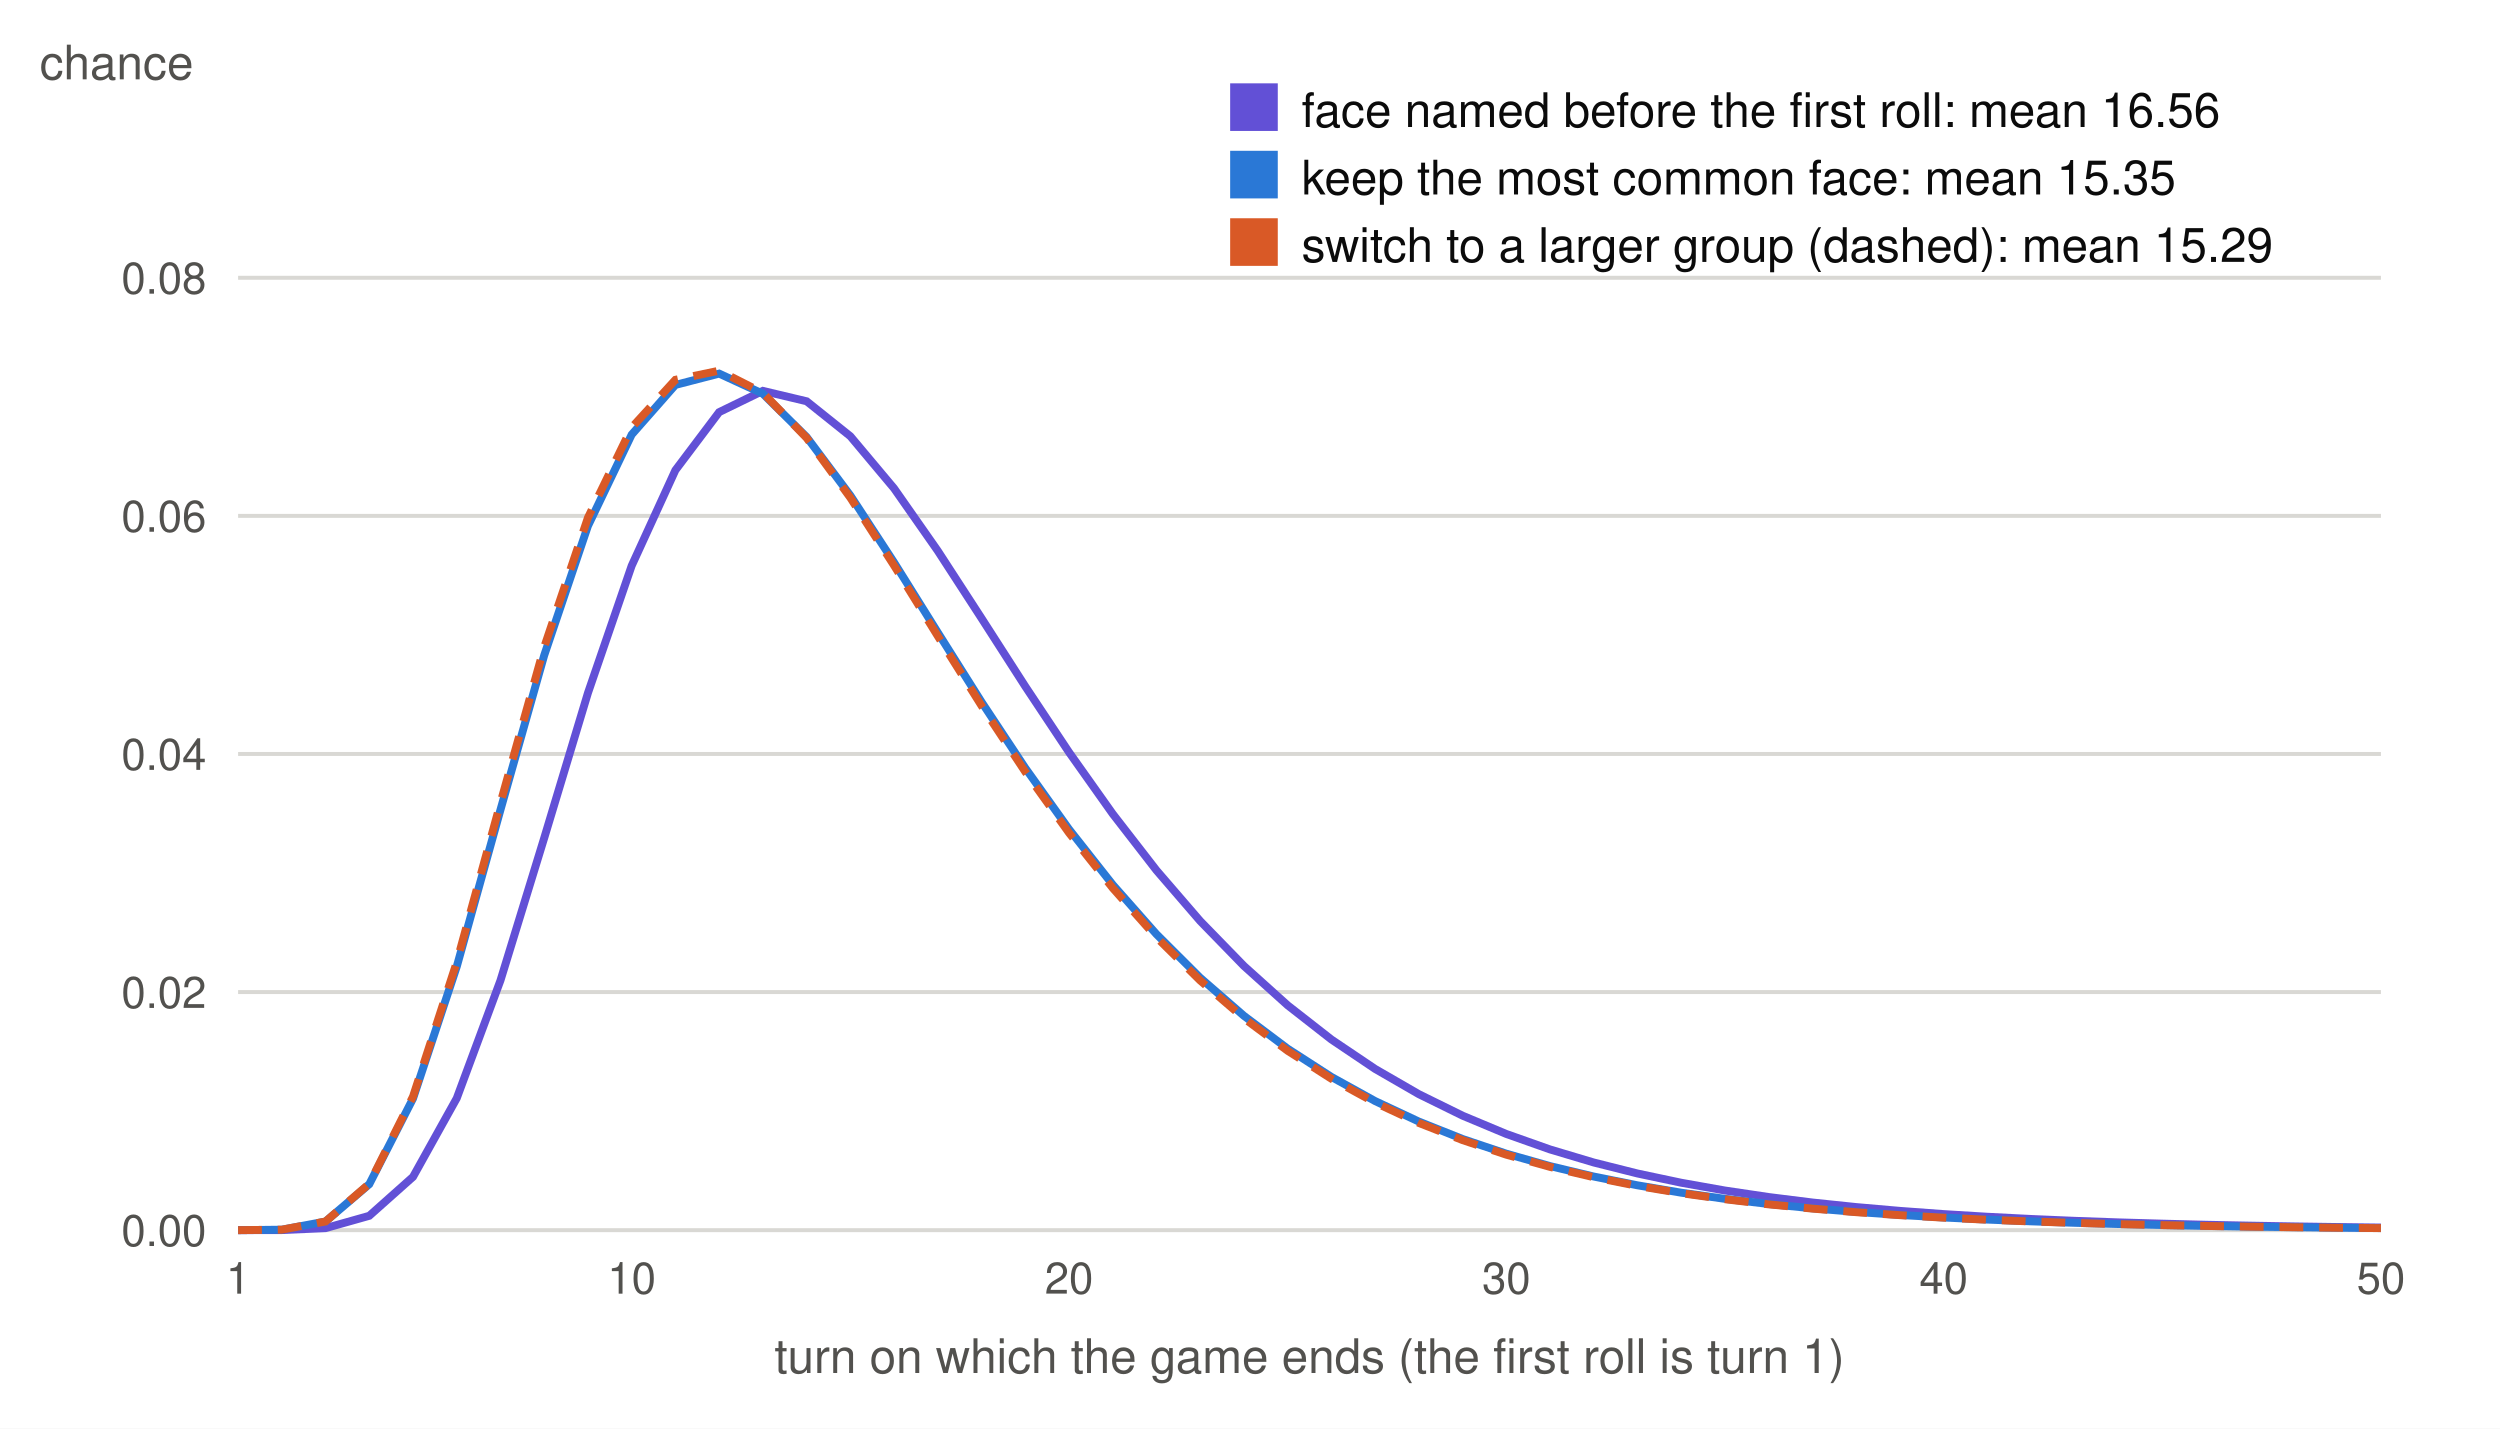
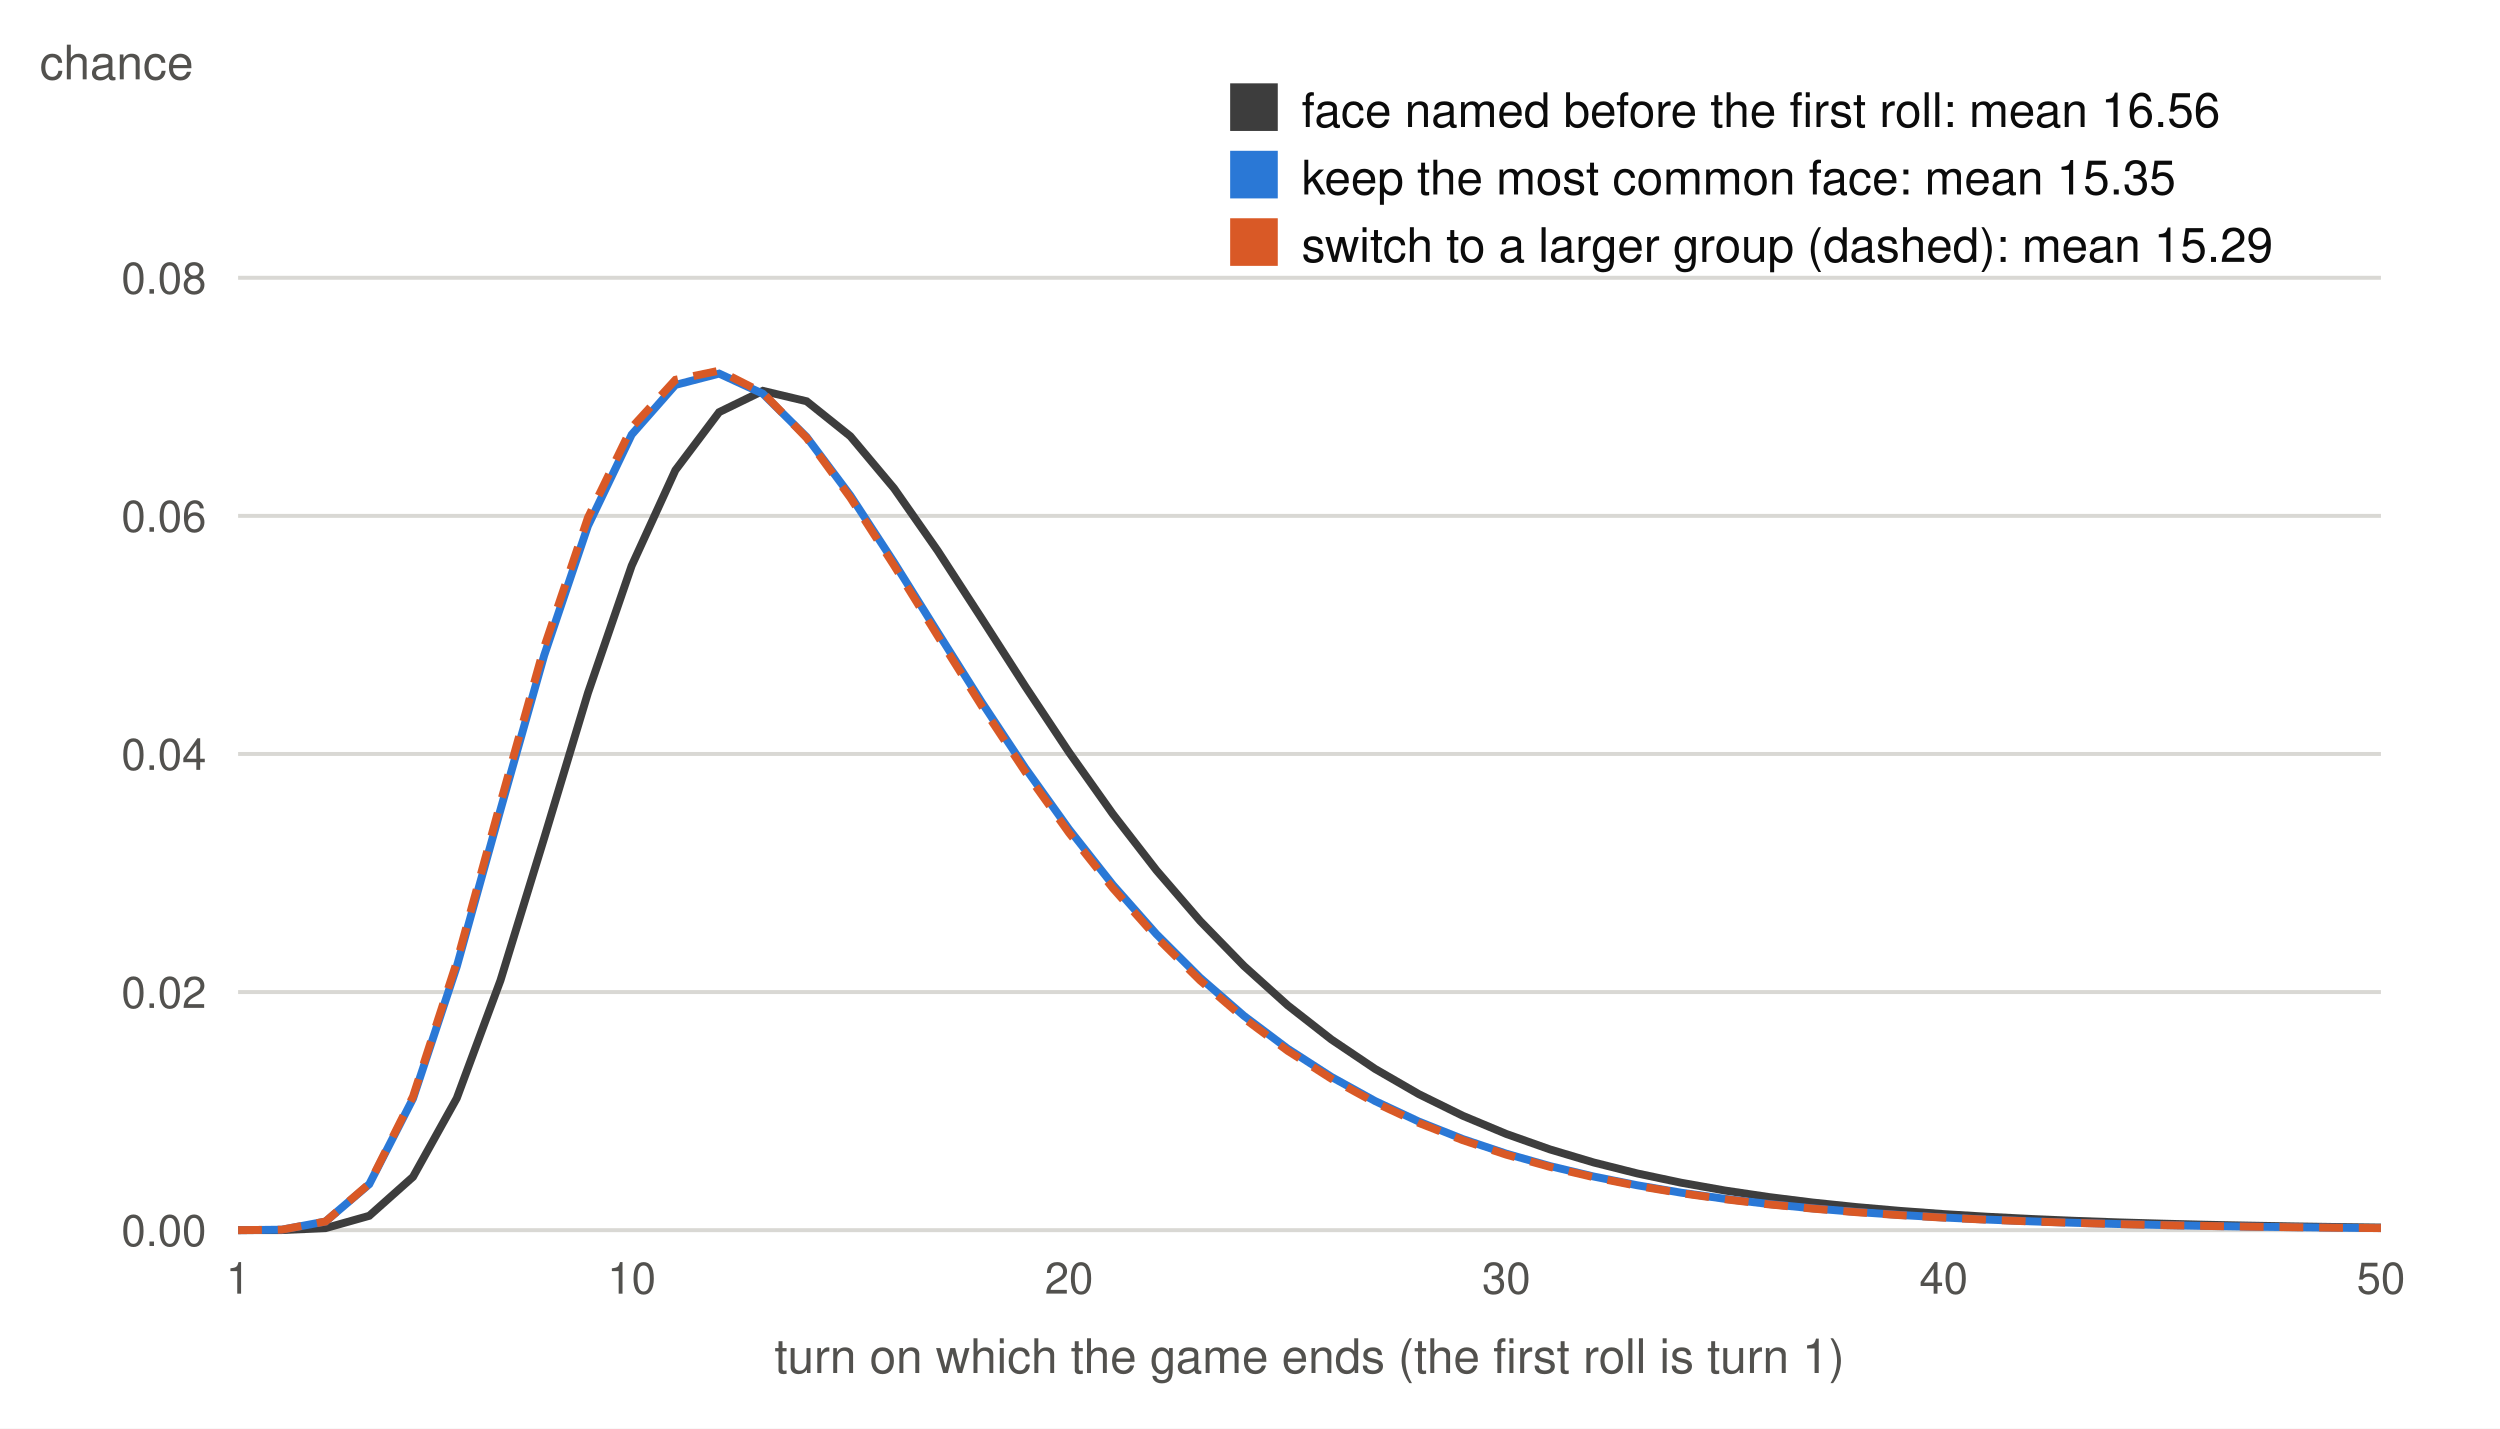
<svg xmlns="http://www.w3.org/2000/svg" width="630" height="360" viewBox="0 0 630 360" role="img" font-family="Helvetica, Arial, sans-serif">
  <rect width="630" height="360" fill="#ffffff" />
  <line x1="60" y1="310" x2="600" y2="310" stroke="#d9d8d4" />
  <text x="52" y="314" font-size="11" fill="#52514e" text-anchor="end">0.00</text>
  <line x1="60" y1="250" x2="600" y2="250" stroke="#d9d8d4" />
  <text x="52" y="254" font-size="11" fill="#52514e" text-anchor="end">0.02</text>
  <line x1="60" y1="190" x2="600" y2="190" stroke="#d9d8d4" />
  <text x="52" y="194" font-size="11" fill="#52514e" text-anchor="end">0.04</text>
  <line x1="60" y1="130" x2="600" y2="130" stroke="#d9d8d4" />
  <text x="52" y="134" font-size="11" fill="#52514e" text-anchor="end">0.06</text>
  <line x1="60" y1="70" x2="600" y2="70" stroke="#d9d8d4" />
  <text x="52" y="74" font-size="11" fill="#52514e" text-anchor="end">0.08</text>
  <text x="60" y="326" font-size="11" fill="#52514e" text-anchor="middle">1</text>
  <text x="159.18" y="326" font-size="11" fill="#52514e" text-anchor="middle">10</text>
  <text x="269.39" y="326" font-size="11" fill="#52514e" text-anchor="middle">20</text>
  <text x="379.59" y="326" font-size="11" fill="#52514e" text-anchor="middle">30</text>
  <text x="489.8" y="326" font-size="11" fill="#52514e" text-anchor="middle">40</text>
  <text x="600" y="326" font-size="11" fill="#52514e" text-anchor="middle">50</text>
  <text x="330" y="346" font-size="12" fill="#52514e" text-anchor="middle">turn on which the game ends (the first roll is turn 1)</text>
  <text x="10" y="20" font-size="12" fill="#52514e">chance</text>
-   <polyline points="60,310 71.02,309.98 82.04,309.49 93.06,306.38 104.08,296.57 115.1,276.76 126.12,247.06 137.14,211.18 148.16,174.63 159.18,142.57 170.2,118.49 181.22,103.86 192.24,98.5 203.27,101.12 214.29,109.94 225.31,123.08 236.33,138.83 247.35,155.81 258.37,172.97 269.39,189.56 280.41,205.1 291.43,219.32 302.45,232.1 313.47,243.42 324.49,253.34 335.51,261.95 346.53,269.37 357.55,275.73 368.57,281.15 379.59,285.76 390.61,289.66 401.63,292.95 412.65,295.72 423.67,298.05 434.69,300.01 445.71,301.65 456.73,303.03 467.76,304.18 478.78,305.14 489.8,305.95 500.82,306.62 511.84,307.18 522.86,307.65 533.88,308.04 544.9,308.36 555.92,308.64 566.94,308.86 577.96,309.05 588.98,309.21 600,309.34" fill="none" stroke="#6250d6" stroke-width="2" />
-   <rect x="310" y="21" width="12" height="12" fill="#6250d6" />
+   <polyline points="60,310 71.02,309.98 82.04,309.49 93.06,306.38 104.08,296.57 115.1,276.76 126.12,247.06 137.14,211.18 148.16,174.63 159.18,142.57 170.2,118.49 181.22,103.86 192.24,98.5 203.27,101.12 214.29,109.94 225.31,123.08 236.33,138.83 247.35,155.81 258.37,172.97 269.39,189.56 280.41,205.1 291.43,219.32 302.45,232.1 313.47,243.42 324.49,253.34 335.51,261.95 346.53,269.37 357.55,275.73 368.57,281.15 379.59,285.76 390.61,289.66 401.63,292.95 412.65,295.72 423.67,298.05 434.69,300.01 445.71,301.65 456.73,303.03 467.76,304.18 478.78,305.14 489.8,305.95 500.82,306.62 511.84,307.18 522.86,307.65 533.88,308.04 544.9,308.36 555.92,308.64 566.94,308.86 577.96,309.05 588.98,309.21 600,309.34" fill="none" stroke="#3d3d3d" stroke-width="2" />
+   <rect x="310" y="21" width="12" height="12" fill="#3d3d3d" />
  <text x="328" y="32" font-size="12" fill="#0b0b0b">face named before the first roll: mean 16.56</text>
  <polyline points="60,310 71.02,309.88 82.04,307.82 93.06,298.41 104.08,276.83 115.1,243.59 126.12,204.06 137.14,165.14 148.16,132.54 159.18,109.52 170.2,97 181.22,94.15 192.24,99.22 203.27,110.13 214.29,124.87 225.31,141.75 236.33,159.41 247.35,176.9 258.37,193.55 269.39,208.97 280.41,222.95 291.43,235.42 302.45,246.41 313.47,255.99 324.49,264.27 335.51,271.38 346.53,277.47 357.55,282.64 368.57,287.03 379.59,290.73 390.61,293.86 401.63,296.49 412.65,298.7 423.67,300.56 434.69,302.11 445.71,303.41 456.73,304.5 467.76,305.41 478.78,306.17 489.8,306.81 500.82,307.34 511.84,307.78 522.86,308.15 533.88,308.46 544.9,308.71 555.92,308.93 566.94,309.11 577.96,309.25 588.98,309.38 600,309.48" fill="none" stroke="#2a78d6" stroke-width="2" />
  <rect x="310" y="38" width="12" height="12" fill="#2a78d6" />
  <text x="328" y="49" font-size="12" fill="#0b0b0b">keep the most common face: mean 15.35</text>
  <polyline points="60,310 71.02,309.88 82.04,307.82 93.06,298.3 104.08,276.33 115.1,242.48 126.12,202.34 137.14,163.07 148.16,130.46 159.18,107.75 170.2,95.71 181.22,93.41 192.24,99 203.27,110.35 214.29,125.42 225.31,142.51 236.33,160.3 247.35,177.84 258.37,194.49 269.39,209.87 280.41,223.79 291.43,236.19 302.45,247.09 313.47,256.59 324.49,264.8 335.51,271.84 346.53,277.86 357.55,282.98 368.57,287.31 379.59,290.98 390.61,294.06 401.63,296.66 412.65,298.85 423.67,300.68 434.69,302.21 445.71,303.5 456.73,304.57 467.76,305.47 478.78,306.22 489.8,306.85 500.82,307.37 511.84,307.81 522.86,308.17 533.88,308.48 544.9,308.73 555.92,308.94 566.94,309.12 577.96,309.26 588.98,309.39 600,309.49" fill="none" stroke="#d95926" stroke-width="2" stroke-dasharray="6 4" />
  <rect x="310" y="55" width="12" height="12" fill="#d95926" />
  <text x="328" y="66" font-size="12" fill="#0b0b0b">switch to a larger group (dashed): mean 15.29</text>
</svg>
